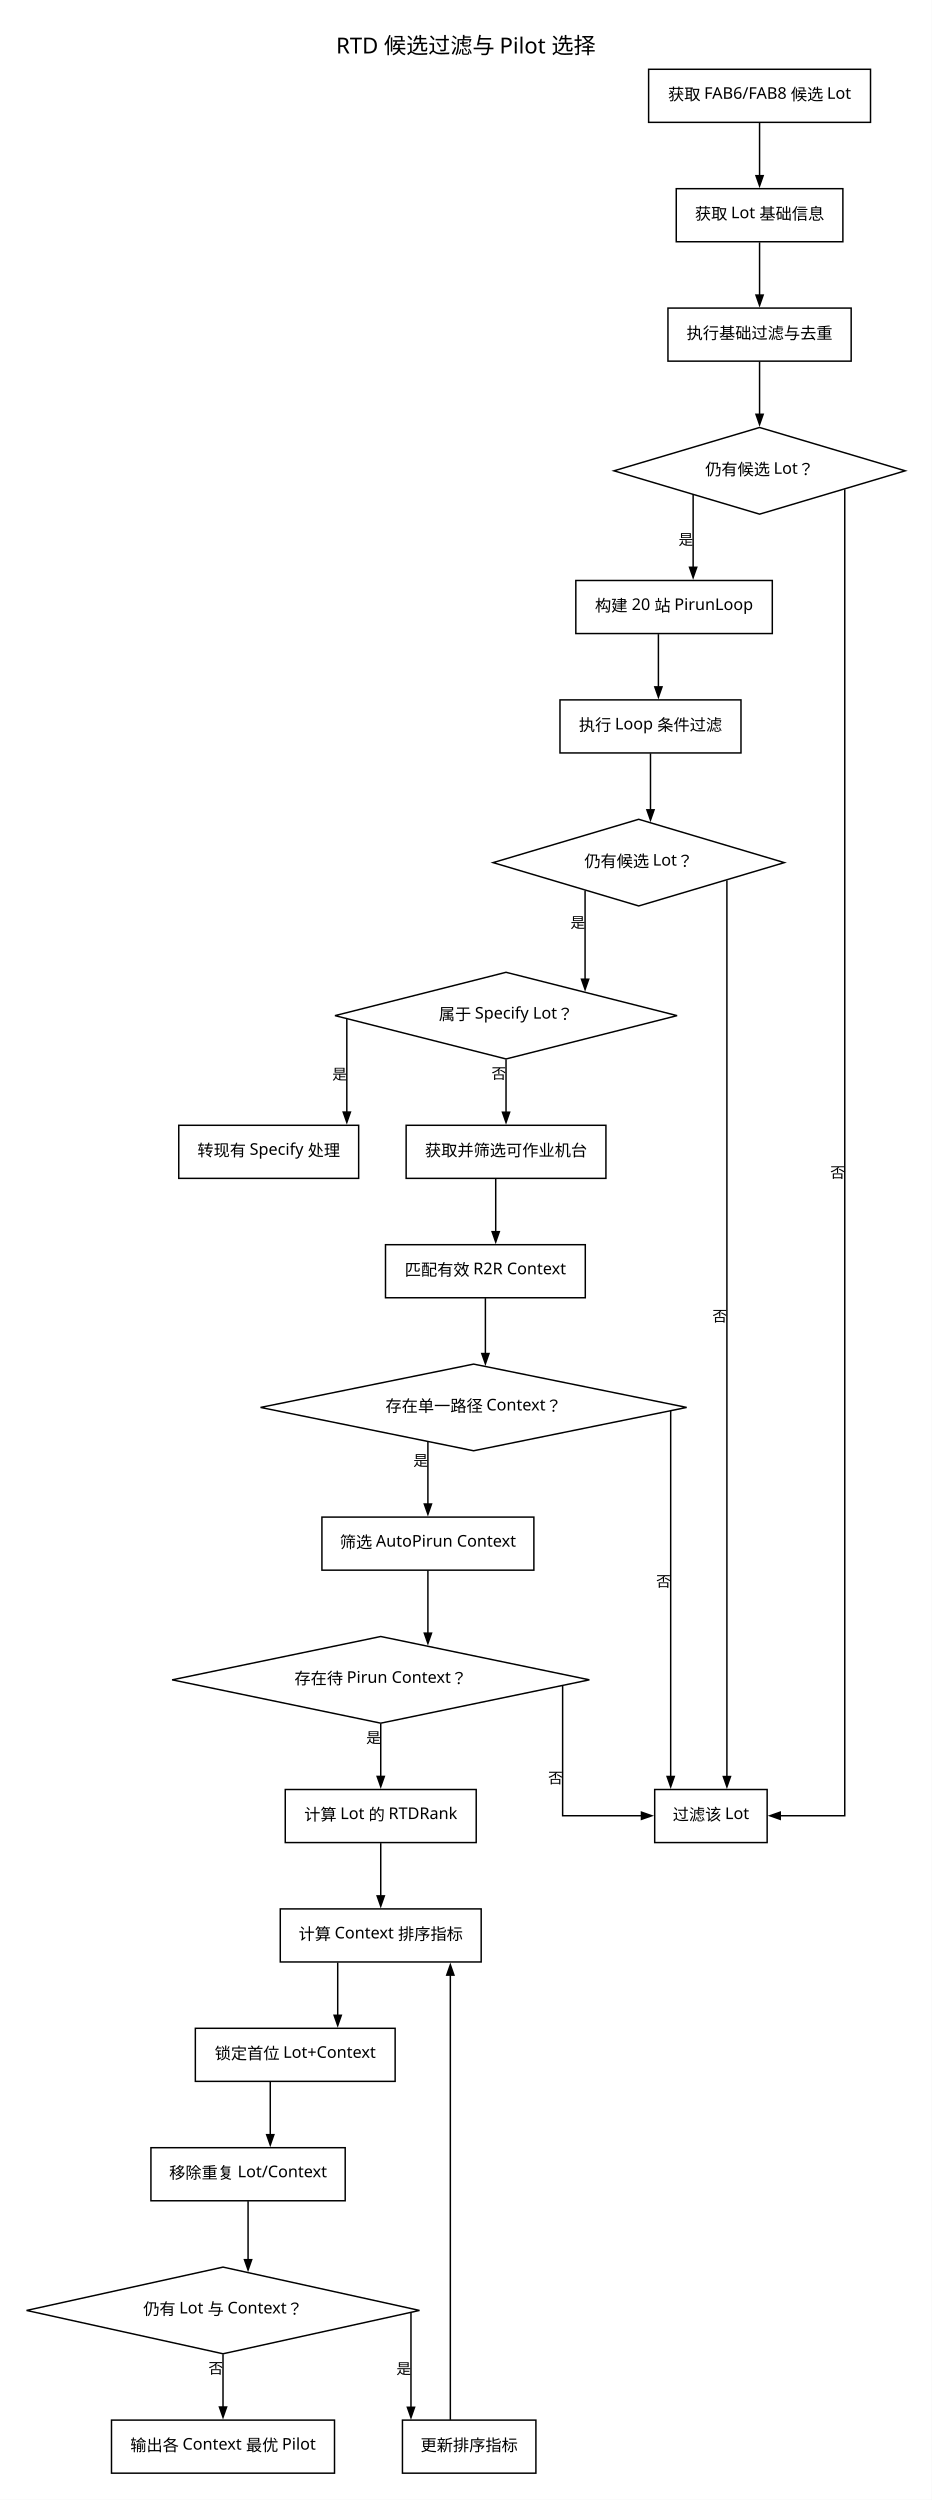
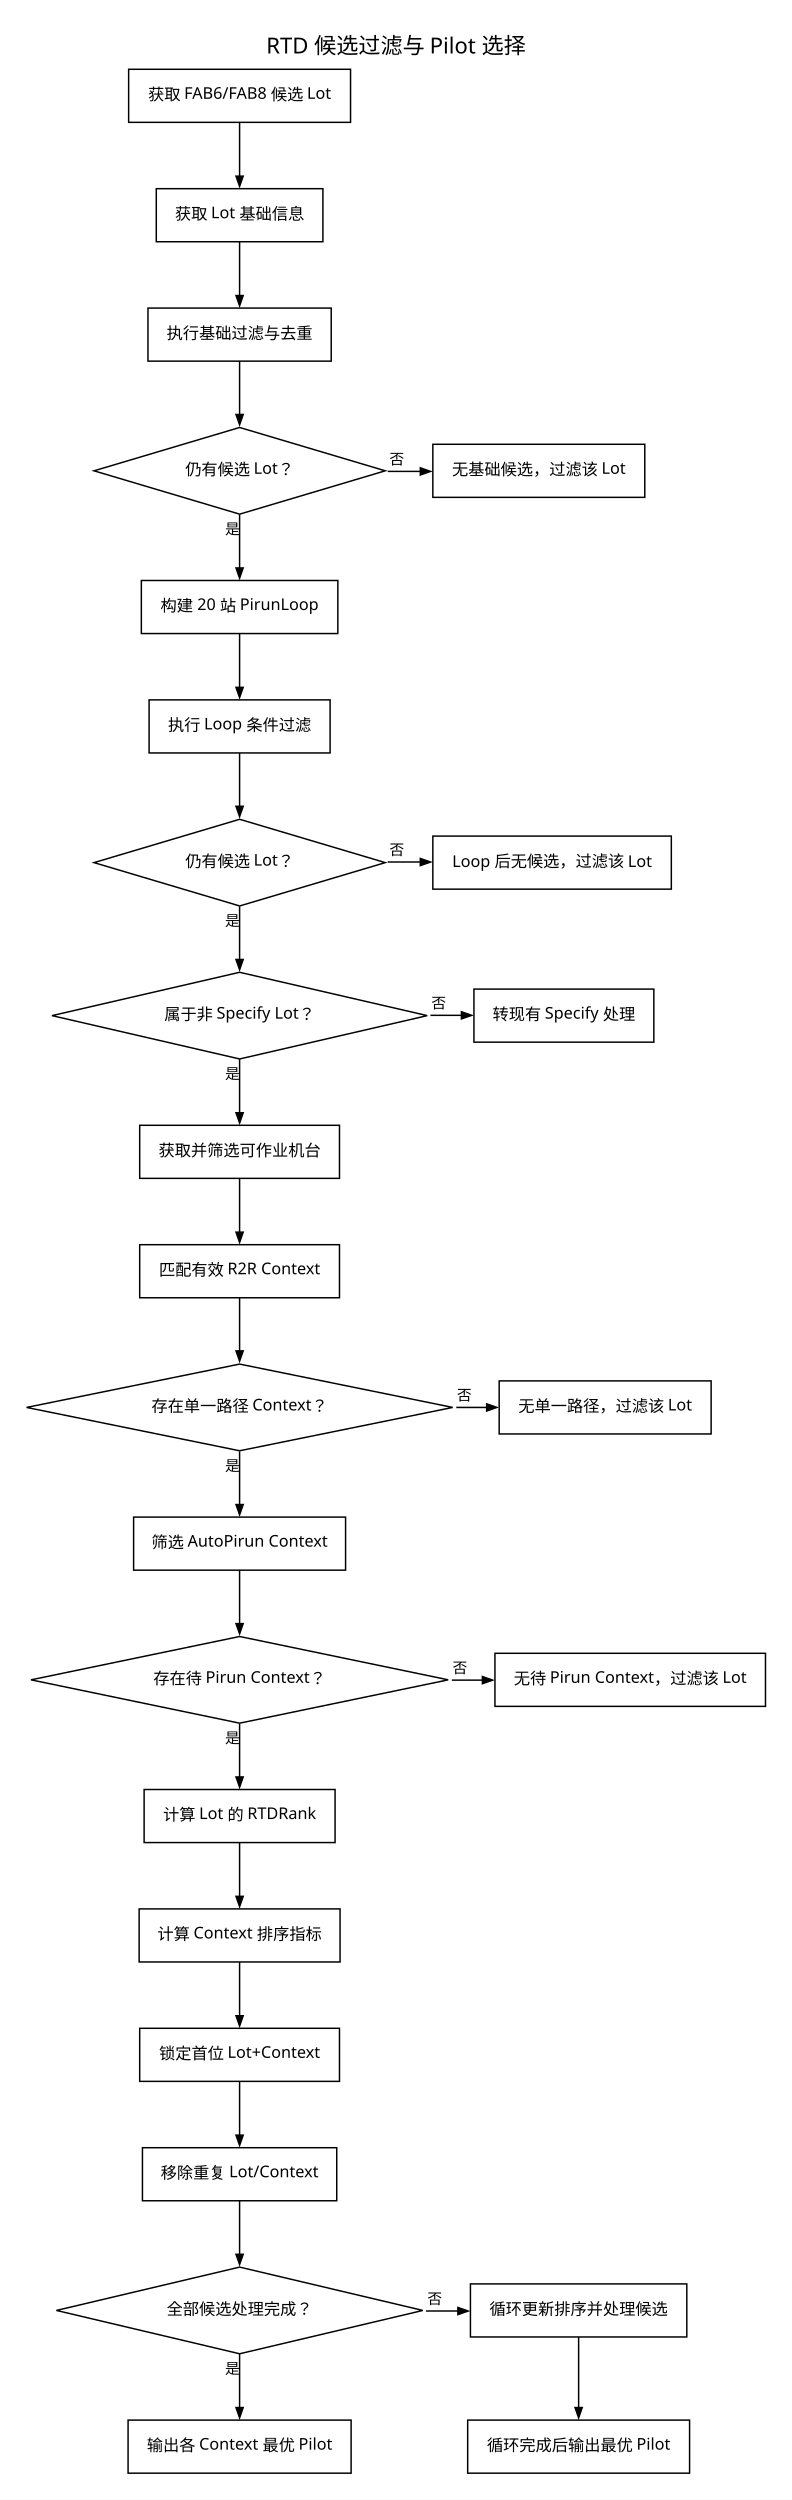
- <svg xmlns="http://www.w3.org/2000/svg" width="632pt" height="1696pt" viewBox="0.00 0.00 632.00 1696.00">
+ <svg xmlns="http://www.w3.org/2000/svg" width="537pt" height="1696pt" viewBox="0.00 0.00 537.00 1696.00">
  <g id="graph0" class="graph" transform="scale(1 1) rotate(0) translate(18 1677.8)">
-     <polygon fill="white" stroke="none" points="-18,18 -18,-1677.8 614.08,-1677.8 614.08,18 -18,18" />
-     <text xml:space="preserve" text-anchor="middle" x="298.04" y="-1641.55" font-family="Microsoft YaHei" font-size="15.00">RTD 候选过滤与 Pilot 选择</text>
+     <polygon fill="white" stroke="none" points="-18,18 -18,-1677.8 519.31,-1677.8 519.31,18 -18,18" />
+     <text xml:space="preserve" text-anchor="middle" x="250.65" y="-1641.55" font-family="Microsoft YaHei" font-size="15.00">RTD 候选过滤与 Pilot 选择</text>
    <g id="node1" class="node">
-       <polygon fill="none" stroke="black" points="572.56,-1630.8 422.02,-1630.8 422.02,-1594.8 572.56,-1594.8 572.56,-1630.8" />
-       <text xml:space="preserve" text-anchor="middle" x="497.29" y="-1609.85" font-family="Microsoft YaHei" font-size="11.00">获取 FAB6/FAB8 候选 Lot</text>
+       <polygon fill="none" stroke="black" points="219.81,-1630.8 69.27,-1630.8 69.27,-1594.8 219.81,-1594.8 219.81,-1630.8" />
+       <text xml:space="preserve" text-anchor="middle" x="144.54" y="-1609.85" font-family="Microsoft YaHei" font-size="11.00">获取 FAB6/FAB8 候选 Lot</text>
    </g>
    <g id="node2" class="node">
-       <polygon fill="none" stroke="black" points="553.81,-1549.8 440.77,-1549.8 440.77,-1513.8 553.81,-1513.8 553.81,-1549.8" />
-       <text xml:space="preserve" text-anchor="middle" x="497.29" y="-1528.85" font-family="Microsoft YaHei" font-size="11.00">获取 Lot 基础信息</text>
+       <polygon fill="none" stroke="black" points="201.06,-1549.8 88.02,-1549.8 88.02,-1513.8 201.06,-1513.8 201.06,-1549.8" />
+       <text xml:space="preserve" text-anchor="middle" x="144.54" y="-1528.85" font-family="Microsoft YaHei" font-size="11.00">获取 Lot 基础信息</text>
    </g>
    <g id="edge1" class="edge">
-       <path fill="none" stroke="black" d="M497.29,-1594.42C497.29,-1594.42 497.29,-1558.62 497.29,-1558.62" />
-       <polygon fill="black" stroke="black" points="499.74,-1558.62 497.29,-1551.62 494.84,-1558.62 499.74,-1558.62" />
+       <path fill="none" stroke="black" d="M144.54,-1594.8C144.54,-1594.8 144.54,-1558.31 144.54,-1558.31" />
+       <polygon fill="black" stroke="black" points="146.99,-1558.31 144.54,-1551.31 142.09,-1558.31 146.99,-1558.31" />
    </g>
    <g id="node3" class="node">
-       <polygon fill="none" stroke="black" points="559.43,-1468.8 435.14,-1468.8 435.14,-1432.8 559.43,-1432.8 559.43,-1468.8" />
-       <text xml:space="preserve" text-anchor="middle" x="497.29" y="-1447.85" font-family="Microsoft YaHei" font-size="11.00">执行基础过滤与去重</text>
+       <polygon fill="none" stroke="black" points="206.69,-1468.8 82.39,-1468.8 82.39,-1432.8 206.69,-1432.8 206.69,-1468.8" />
+       <text xml:space="preserve" text-anchor="middle" x="144.54" y="-1447.85" font-family="Microsoft YaHei" font-size="11.00">执行基础过滤与去重</text>
    </g>
    <g id="edge2" class="edge">
-       <path fill="none" stroke="black" d="M497.29,-1513.42C497.29,-1513.42 497.29,-1477.62 497.29,-1477.62" />
-       <polygon fill="black" stroke="black" points="499.74,-1477.62 497.29,-1470.62 494.84,-1477.62 499.74,-1477.62" />
+       <path fill="none" stroke="black" d="M144.54,-1513.8C144.54,-1513.8 144.54,-1477.31 144.54,-1477.31" />
+       <polygon fill="black" stroke="black" points="146.99,-1477.31 144.54,-1470.31 142.09,-1477.31 146.99,-1477.31" />
    </g>
    <g id="node4" class="node">
-       <polygon fill="none" stroke="black" points="497.29,-1387.8 398.5,-1358.4 497.29,-1329 596.08,-1358.4 497.29,-1387.8" />
-       <text xml:space="preserve" text-anchor="middle" x="497.29" y="-1355.45" font-family="Microsoft YaHei" font-size="11.00">仍有候选 Lot？</text>
+       <polygon fill="none" stroke="black" points="144.54,-1387.8 45.75,-1358.4 144.54,-1329 243.33,-1358.4 144.54,-1387.8" />
+       <text xml:space="preserve" text-anchor="middle" x="144.54" y="-1355.45" font-family="Microsoft YaHei" font-size="11.00">仍有候选 Lot？</text>
    </g>
    <g id="edge3" class="edge">
-       <path fill="none" stroke="black" d="M497.29,-1432.54C497.29,-1432.54 497.29,-1396.77 497.29,-1396.77" />
-       <polygon fill="black" stroke="black" points="499.74,-1396.77 497.29,-1389.77 494.84,-1396.77 499.74,-1396.77" />
+       <path fill="none" stroke="black" d="M144.54,-1432.8C144.54,-1432.8 144.54,-1396.61 144.54,-1396.61" />
+       <polygon fill="black" stroke="black" points="146.99,-1396.61 144.54,-1389.61 142.09,-1396.61 146.99,-1396.61" />
    </g>
    <g id="node5" class="node">
-       <polygon fill="none" stroke="black" points="505.93,-1284 372.64,-1284 372.64,-1248 505.93,-1248 505.93,-1284" />
-       <text xml:space="preserve" text-anchor="middle" x="439.29" y="-1263.05" font-family="Microsoft YaHei" font-size="11.00">构建 20 站 PirunLoop</text>
+       <polygon fill="none" stroke="black" points="211.19,-1284 77.89,-1284 77.89,-1248 211.19,-1248 211.19,-1284" />
+       <text xml:space="preserve" text-anchor="middle" x="144.54" y="-1263.05" font-family="Microsoft YaHei" font-size="11.00">构建 20 站 PirunLoop</text>
    </g>
    <g id="edge5" class="edge">
-       <path fill="none" stroke="black" d="M452.22,-1342.31C452.22,-1342.31 452.22,-1292.96 452.22,-1292.96" />
-       <polygon fill="black" stroke="black" points="454.67,-1292.96 452.22,-1285.96 449.77,-1292.96 454.67,-1292.96" />
-       <text xml:space="preserve" text-anchor="middle" x="447.34" y="-1308.13" font-family="Microsoft YaHei" font-size="10.00">是</text>
+       <path fill="none" stroke="black" d="M144.54,-1328.7C144.54,-1328.7 144.54,-1292.51 144.54,-1292.51" />
+       <polygon fill="black" stroke="black" points="146.99,-1292.51 144.54,-1285.51 142.09,-1292.51 146.99,-1292.51" />
+       <text xml:space="preserve" text-anchor="middle" x="139.66" y="-1315.36" font-family="Microsoft YaHei" font-size="10.00">是</text>
+     </g>
+     <g id="node23" class="node">
+       <polygon fill="none" stroke="black" points="419.43,-1376.4 275.64,-1376.4 275.64,-1340.4 419.43,-1340.4 419.43,-1376.4" />
+       <text xml:space="preserve" text-anchor="middle" x="347.54" y="-1355.45" font-family="Microsoft YaHei" font-size="11.00">无基础候选，过滤该 Lot</text>
+     </g>
+     <g id="edge4" class="edge">
+       <path fill="none" stroke="black" d="M245.02,-1358C245.02,-1358 267.13,-1358 267.13,-1358" />
+       <polygon fill="black" stroke="black" points="267.13,-1360.45 274.13,-1358 267.13,-1355.55 267.13,-1360.45" />
+       <text xml:space="preserve" text-anchor="middle" x="251.2" y="-1362.75" font-family="Microsoft YaHei" font-size="10.00">否</text>
+     </g>
+     <g id="node6" class="node">
+       <polygon fill="none" stroke="black" points="205.94,-1203 83.14,-1203 83.14,-1167 205.94,-1167 205.94,-1203" />
+       <text xml:space="preserve" text-anchor="middle" x="144.54" y="-1182.05" font-family="Microsoft YaHei" font-size="11.00">执行 Loop 条件过滤</text>
+     </g>
+     <g id="edge6" class="edge">
+       <path fill="none" stroke="black" d="M144.54,-1248C144.54,-1248 144.54,-1211.51 144.54,-1211.51" />
+       <polygon fill="black" stroke="black" points="146.99,-1211.51 144.54,-1204.51 142.09,-1211.51 146.99,-1211.51" />
+     </g>
+     <g id="node7" class="node">
+       <polygon fill="none" stroke="black" points="144.54,-1122 45.75,-1092.6 144.54,-1063.2 243.33,-1092.6 144.54,-1122" />
+       <text xml:space="preserve" text-anchor="middle" x="144.54" y="-1089.65" font-family="Microsoft YaHei" font-size="11.00">仍有候选 Lot？</text>
+     </g>
+     <g id="edge7" class="edge">
+       <path fill="none" stroke="black" d="M144.54,-1167C144.54,-1167 144.54,-1130.81 144.54,-1130.81" />
+       <polygon fill="black" stroke="black" points="146.99,-1130.81 144.54,-1123.81 142.09,-1130.81 146.99,-1130.81" />
+     </g>
+     <g id="node8" class="node">
+       <polygon fill="none" stroke="black" points="144.54,-1018.2 17.25,-988.8 144.54,-959.4 271.83,-988.8 144.54,-1018.2" />
+       <text xml:space="preserve" text-anchor="middle" x="144.54" y="-985.85" font-family="Microsoft YaHei" font-size="11.00">属于非 Specify Lot？</text>
+     </g>
+     <g id="edge9" class="edge">
+       <path fill="none" stroke="black" d="M144.54,-1062.9C144.54,-1062.9 144.54,-1026.89 144.54,-1026.89" />
+       <polygon fill="black" stroke="black" points="146.99,-1026.89 144.54,-1019.89 142.09,-1026.89 146.99,-1026.89" />
+       <text xml:space="preserve" text-anchor="middle" x="139.66" y="-1049.64" font-family="Microsoft YaHei" font-size="10.00">是</text>
+     </g>
+     <g id="node24" class="node">
+       <polygon fill="none" stroke="black" points="437.43,-1110.6 275.64,-1110.6 275.64,-1074.6 437.43,-1074.6 437.43,-1110.6" />
+       <text xml:space="preserve" text-anchor="middle" x="356.54" y="-1089.65" font-family="Microsoft YaHei" font-size="11.00">Loop 后无候选，过滤该 Lot</text>
+     </g>
+     <g id="edge8" class="edge">
+       <path fill="none" stroke="black" d="M245.02,-1093C245.02,-1093 267.13,-1093 267.13,-1093" />
+       <polygon fill="black" stroke="black" points="267.13,-1095.45 274.13,-1093 267.13,-1090.55 267.13,-1095.45" />
+       <text xml:space="preserve" text-anchor="middle" x="251.2" y="-1097.75" font-family="Microsoft YaHei" font-size="10.00">否</text>
+     </g>
+     <g id="node9" class="node">
+       <polygon fill="none" stroke="black" points="425.56,-1006.8 303.52,-1006.8 303.52,-970.8 425.56,-970.8 425.56,-1006.8" />
+       <text xml:space="preserve" text-anchor="middle" x="364.54" y="-985.85" font-family="Microsoft YaHei" font-size="11.00">转现有 Specify 处理</text>
+     </g>
+     <g id="edge10" class="edge">
+       <path fill="none" stroke="black" d="M274.01,-989C274.01,-989 295.01,-989 295.01,-989" />
+       <polygon fill="black" stroke="black" points="295.01,-991.45 302.01,-989 295.01,-986.55 295.01,-991.45" />
+       <text xml:space="preserve" text-anchor="middle" x="279.63" y="-993.75" font-family="Microsoft YaHei" font-size="10.00">否</text>
+     </g>
+     <g id="node10" class="node">
+       <polygon fill="none" stroke="black" points="212.31,-914.4 76.77,-914.4 76.77,-878.4 212.31,-878.4 212.31,-914.4" />
+       <text xml:space="preserve" text-anchor="middle" x="144.54" y="-893.45" font-family="Microsoft YaHei" font-size="11.00">获取并筛选可作业机台</text>
+     </g>
+     <g id="edge11" class="edge">
+       <path fill="none" stroke="black" d="M144.54,-959.22C144.54,-959.22 144.54,-922.91 144.54,-922.91" />
+       <polygon fill="black" stroke="black" points="146.99,-922.91 144.54,-915.91 142.09,-922.91 146.99,-922.91" />
+       <text xml:space="preserve" text-anchor="middle" x="139.66" y="-945.82" font-family="Microsoft YaHei" font-size="10.00">是</text>
+     </g>
+     <g id="node11" class="node">
+       <polygon fill="none" stroke="black" points="212.31,-833.4 76.77,-833.4 76.77,-797.4 212.31,-797.4 212.31,-833.4" />
+       <text xml:space="preserve" text-anchor="middle" x="144.54" y="-812.45" font-family="Microsoft YaHei" font-size="11.00">匹配有效 R2R Context</text>
+     </g>
+     <g id="edge12" class="edge">
+       <path fill="none" stroke="black" d="M144.54,-878.4C144.54,-878.4 144.54,-841.91 144.54,-841.91" />
+       <polygon fill="black" stroke="black" points="146.99,-841.91 144.54,-834.91 142.09,-841.91 146.99,-841.91" />
+     </g>
+     <g id="node12" class="node">
+       <polygon fill="none" stroke="black" points="144.54,-752.4 0,-723 144.54,-693.6 289.08,-723 144.54,-752.4" />
+       <text xml:space="preserve" text-anchor="middle" x="144.54" y="-720.05" font-family="Microsoft YaHei" font-size="11.00">存在单一路径 Context？</text>
+     </g>
+     <g id="edge13" class="edge">
+       <path fill="none" stroke="black" d="M144.54,-797.4C144.54,-797.4 144.54,-761.38 144.54,-761.38" />
+       <polygon fill="black" stroke="black" points="146.99,-761.38 144.54,-754.38 142.09,-761.38 146.99,-761.38" />
+     </g>
+     <g id="node13" class="node">
+       <polygon fill="none" stroke="black" points="216.44,-648.6 72.64,-648.6 72.64,-612.6 216.44,-612.6 216.44,-648.6" />
+       <text xml:space="preserve" text-anchor="middle" x="144.54" y="-627.65" font-family="Microsoft YaHei" font-size="11.00">筛选 AutoPirun Context</text>
+     </g>
+     <g id="edge15" class="edge">
+       <path fill="none" stroke="black" d="M144.54,-693.13C144.54,-693.13 144.54,-657.11 144.54,-657.11" />
+       <polygon fill="black" stroke="black" points="146.99,-657.11 144.54,-650.11 142.09,-657.11 146.99,-657.11" />
+       <text xml:space="preserve" text-anchor="middle" x="139.66" y="-679.87" font-family="Microsoft YaHei" font-size="10.00">是</text>
+     </g>
+     <g id="node25" class="node">
+       <polygon fill="none" stroke="black" points="464.43,-741 320.64,-741 320.64,-705 464.43,-705 464.43,-741" />
+       <text xml:space="preserve" text-anchor="middle" x="392.54" y="-720.05" font-family="Microsoft YaHei" font-size="11.00">无单一路径，过滤该 Lot</text>
+     </g>
+     <g id="edge14" class="edge">
+       <path fill="none" stroke="black" d="M291.56,-723C291.56,-723 312.13,-723 312.13,-723" />
+       <polygon fill="black" stroke="black" points="312.13,-725.45 319.13,-723 312.13,-720.55 312.13,-725.45" />
+       <text xml:space="preserve" text-anchor="middle" x="296.97" y="-727.75" font-family="Microsoft YaHei" font-size="10.00">否</text>
+     </g>
+     <g id="node14" class="node">
+       <polygon fill="none" stroke="black" points="144.54,-567.6 3,-538.2 144.54,-508.8 286.08,-538.2 144.54,-567.6" />
+       <text xml:space="preserve" text-anchor="middle" x="144.54" y="-535.25" font-family="Microsoft YaHei" font-size="11.00">存在待 Pirun Context？</text>
+     </g>
+     <g id="edge16" class="edge">
+       <path fill="none" stroke="black" d="M144.54,-612.6C144.54,-612.6 144.54,-576.36 144.54,-576.36" />
+       <polygon fill="black" stroke="black" points="146.99,-576.36 144.54,-569.36 142.09,-576.36 146.99,-576.36" />
+     </g>
+     <g id="node15" class="node">
+       <polygon fill="none" stroke="black" points="209.31,-463.8 79.77,-463.8 79.77,-427.8 209.31,-427.8 209.31,-463.8" />
+       <text xml:space="preserve" text-anchor="middle" x="144.54" y="-442.85" font-family="Microsoft YaHei" font-size="11.00">计算 Lot 的 RTDRank</text>
+     </g>
+     <g id="edge18" class="edge">
+       <path fill="none" stroke="black" d="M144.54,-508.56C144.54,-508.56 144.54,-472.31 144.54,-472.31" />
+       <polygon fill="black" stroke="black" points="146.99,-472.31 144.54,-465.31 142.09,-472.31 146.99,-472.31" />
+       <text xml:space="preserve" text-anchor="middle" x="139.66" y="-495.19" font-family="Microsoft YaHei" font-size="10.00">是</text>
+     </g>
+     <g id="node26" class="node">
+       <polygon fill="none" stroke="black" points="501.31,-556.2 317.77,-556.2 317.77,-520.2 501.31,-520.2 501.31,-556.2" />
+       <text xml:space="preserve" text-anchor="middle" x="409.54" y="-535.25" font-family="Microsoft YaHei" font-size="11.00">无待 Pirun Context，过滤该 Lot</text>
+     </g>
+     <g id="edge17" class="edge">
+       <path fill="none" stroke="black" d="M288.5,-538C288.5,-538 309.26,-538 309.26,-538" />
+       <polygon fill="black" stroke="black" points="309.26,-540.45 316.26,-538 309.26,-535.55 309.26,-540.45" />
+       <text xml:space="preserve" text-anchor="middle" x="294.01" y="-542.75" font-family="Microsoft YaHei" font-size="10.00">否</text>
+     </g>
+     <g id="node16" class="node">
+       <polygon fill="none" stroke="black" points="212.69,-382.8 76.39,-382.8 76.39,-346.8 212.69,-346.8 212.69,-382.8" />
+       <text xml:space="preserve" text-anchor="middle" x="144.54" y="-361.85" font-family="Microsoft YaHei" font-size="11.00">计算 Context 排序指标</text>
+     </g>
+     <g id="edge19" class="edge">
+       <path fill="none" stroke="black" d="M144.54,-427.8C144.54,-427.8 144.54,-391.31 144.54,-391.31" />
+       <polygon fill="black" stroke="black" points="146.99,-391.31 144.54,-384.31 142.09,-391.31 146.99,-391.31" />
+     </g>
+     <g id="node17" class="node">
+       <polygon fill="none" stroke="black" points="212.31,-301.8 76.77,-301.8 76.77,-265.8 212.31,-265.8 212.31,-301.8" />
+       <text xml:space="preserve" text-anchor="middle" x="144.54" y="-280.85" font-family="Microsoft YaHei" font-size="11.00">锁定首位 Lot+Context</text>
+     </g>
+     <g id="edge20" class="edge">
+       <path fill="none" stroke="black" d="M144.54,-346.8C144.54,-346.8 144.54,-310.31 144.54,-310.31" />
+       <polygon fill="black" stroke="black" points="146.99,-310.31 144.54,-303.31 142.09,-310.31 146.99,-310.31" />
+     </g>
+     <g id="node18" class="node">
+       <polygon fill="none" stroke="black" points="210.44,-220.8 78.64,-220.8 78.64,-184.8 210.44,-184.8 210.44,-220.8" />
+       <text xml:space="preserve" text-anchor="middle" x="144.54" y="-199.85" font-family="Microsoft YaHei" font-size="11.00">移除重复 Lot/Context</text>
+     </g>
+     <g id="edge21" class="edge">
+       <path fill="none" stroke="black" d="M144.54,-265.8C144.54,-265.8 144.54,-229.31 144.54,-229.31" />
+       <polygon fill="black" stroke="black" points="146.99,-229.31 144.54,-222.31 142.09,-229.31 146.99,-229.31" />
+     </g>
+     <g id="node19" class="node">
+       <polygon fill="none" stroke="black" points="144.54,-139.8 20.25,-110.4 144.54,-81 268.83,-110.4 144.54,-139.8" />
+       <text xml:space="preserve" text-anchor="middle" x="144.54" y="-107.45" font-family="Microsoft YaHei" font-size="11.00">全部候选处理完成？</text>
+     </g>
+     <g id="edge22" class="edge">
+       <path fill="none" stroke="black" d="M144.54,-184.8C144.54,-184.8 144.54,-148.52 144.54,-148.52" />
+       <polygon fill="black" stroke="black" points="146.99,-148.52 144.54,-141.52 142.09,-148.52 146.99,-148.52" />
+     </g>
+     <g id="node20" class="node">
+       <polygon fill="none" stroke="black" points="447.93,-128.4 301.14,-128.4 301.14,-92.4 447.93,-92.4 447.93,-128.4" />
+       <text xml:space="preserve" text-anchor="middle" x="374.54" y="-107.45" font-family="Microsoft YaHei" font-size="11.00">循环更新排序并处理候选</text>
+     </g>
+     <g id="edge24" class="edge">
+       <path fill="none" stroke="black" d="M270.96,-110C270.96,-110 292.63,-110 292.63,-110" />
+       <polygon fill="black" stroke="black" points="292.63,-112.45 299.63,-110 292.63,-107.55 292.63,-112.45" />
+       <text xml:space="preserve" text-anchor="middle" x="276.92" y="-114.75" font-family="Microsoft YaHei" font-size="10.00">否</text>
+     </g>
+     <g id="node21" class="node">
+       <polygon fill="none" stroke="black" points="220.19,-36 68.89,-36 68.89,0 220.19,0 220.19,-36" />
+       <text xml:space="preserve" text-anchor="middle" x="144.54" y="-15.05" font-family="Microsoft YaHei" font-size="11.00">输出各 Context 最优 Pilot</text>
+     </g>
+     <g id="edge23" class="edge">
+       <path fill="none" stroke="black" d="M144.54,-80.79C144.54,-80.79 144.54,-44.51 144.54,-44.51" />
+       <polygon fill="black" stroke="black" points="146.99,-44.51 144.54,-37.51 142.09,-44.51 146.99,-44.51" />
+       <text xml:space="preserve" text-anchor="middle" x="139.66" y="-67.4" font-family="Microsoft YaHei" font-size="10.00">是</text>
    </g>
    <g id="node22" class="node">
-       <polygon fill="none" stroke="black" points="502.43,-463.8 426.14,-463.8 426.14,-427.8 502.43,-427.8 502.43,-463.8" />
-       <text xml:space="preserve" text-anchor="middle" x="464.29" y="-442.85" font-family="Microsoft YaHei" font-size="11.00">过滤该 Lot</text>
-     </g>
-     <g id="edge4" class="edge">
-       <path fill="none" stroke="black" d="M555.08,-1345.85C555.08,-1236.26 555.08,-446 555.08,-446 555.08,-446 511.31,-446 511.31,-446" />
-       <polygon fill="black" stroke="black" points="511.31,-443.55 504.31,-446 511.31,-448.45 511.31,-443.55" />
-       <text xml:space="preserve" text-anchor="middle" x="550.2" y="-878.79" font-family="Microsoft YaHei" font-size="10.00">否</text>
-     </g>
-     <g id="node6" class="node">
-       <polygon fill="none" stroke="black" points="484.68,-1203 361.89,-1203 361.89,-1167 484.68,-1167 484.68,-1203" />
-       <text xml:space="preserve" text-anchor="middle" x="423.29" y="-1182.05" font-family="Microsoft YaHei" font-size="11.00">执行 Loop 条件过滤</text>
-     </g>
-     <g id="edge6" class="edge">
-       <path fill="none" stroke="black" d="M428.66,-1247.62C428.66,-1247.62 428.66,-1211.82 428.66,-1211.82" />
-       <polygon fill="black" stroke="black" points="431.12,-1211.82 428.67,-1204.82 426.22,-1211.82 431.12,-1211.82" />
-     </g>
-     <g id="node7" class="node">
-       <polygon fill="none" stroke="black" points="415.29,-1122 316.5,-1092.6 415.29,-1063.2 514.08,-1092.6 415.29,-1122" />
-       <text xml:space="preserve" text-anchor="middle" x="415.29" y="-1089.65" font-family="Microsoft YaHei" font-size="11.00">仍有候选 Lot？</text>
-     </g>
-     <g id="edge7" class="edge">
-       <path fill="none" stroke="black" d="M423.29,-1166.74C423.29,-1166.74 423.29,-1128.44 423.29,-1128.44" />
-       <polygon fill="black" stroke="black" points="425.74,-1128.44 423.29,-1121.44 420.84,-1128.44 425.74,-1128.44" />
-     </g>
-     <g id="node8" class="node">
-       <polygon fill="none" stroke="black" points="325.29,-1018.2 209.25,-988.8 325.29,-959.4 441.33,-988.8 325.29,-1018.2" />
-       <text xml:space="preserve" text-anchor="middle" x="325.29" y="-985.85" font-family="Microsoft YaHei" font-size="11.00">属于 Specify Lot？</text>
-     </g>
-     <g id="edge9" class="edge">
-       <path fill="none" stroke="black" d="M378.91,-1073.56C378.91,-1073.56 378.91,-1013.5 378.91,-1013.5" />
-       <polygon fill="black" stroke="black" points="381.37,-1013.5 378.92,-1006.5 376.47,-1013.5 381.37,-1013.5" />
-       <text xml:space="preserve" text-anchor="middle" x="374.04" y="-1048.28" font-family="Microsoft YaHei" font-size="10.00">是</text>
-     </g>
-     <g id="edge8" class="edge">
-       <path fill="none" stroke="black" d="M475.13,-1080.54C475.13,-1080.54 475.13,-472.6 475.13,-472.6" />
-       <polygon fill="black" stroke="black" points="477.58,-472.6 475.13,-465.6 472.68,-472.6 477.58,-472.6" />
-       <text xml:space="preserve" text-anchor="middle" x="470.26" y="-781.32" font-family="Microsoft YaHei" font-size="10.00">否</text>
-     </g>
-     <g id="node9" class="node">
-       <polygon fill="none" stroke="black" points="225.31,-914.4 103.27,-914.4 103.27,-878.4 225.31,-878.4 225.31,-914.4" />
-       <text xml:space="preserve" text-anchor="middle" x="164.29" y="-893.45" font-family="Microsoft YaHei" font-size="11.00">转现有 Specify 处理</text>
-     </g>
-     <g id="edge10" class="edge">
-       <path fill="none" stroke="black" d="M217.28,-986.52C217.28,-986.52 217.28,-923.35 217.28,-923.35" />
-       <polygon fill="black" stroke="black" points="219.73,-923.35 217.28,-916.35 214.83,-923.35 219.73,-923.35" />
-       <text xml:space="preserve" text-anchor="middle" x="212.4" y="-945.43" font-family="Microsoft YaHei" font-size="10.00">是</text>
-     </g>
-     <g id="node10" class="node">
-       <polygon fill="none" stroke="black" points="393.06,-914.4 257.52,-914.4 257.52,-878.4 393.06,-878.4 393.06,-914.4" />
-       <text xml:space="preserve" text-anchor="middle" x="325.29" y="-893.45" font-family="Microsoft YaHei" font-size="11.00">获取并筛选可作业机台</text>
-     </g>
-     <g id="edge11" class="edge">
-       <path fill="none" stroke="black" d="M325.29,-959.06C325.29,-959.06 325.29,-923.3 325.29,-923.3" />
-       <polygon fill="black" stroke="black" points="327.74,-923.3 325.29,-916.3 322.84,-923.3 327.74,-923.3" />
-       <text xml:space="preserve" text-anchor="middle" x="320.41" y="-945.93" font-family="Microsoft YaHei" font-size="10.00">否</text>
-     </g>
-     <g id="node11" class="node">
-       <polygon fill="none" stroke="black" points="379.06,-833.4 243.52,-833.4 243.52,-797.4 379.06,-797.4 379.06,-833.4" />
-       <text xml:space="preserve" text-anchor="middle" x="311.29" y="-812.45" font-family="Microsoft YaHei" font-size="11.00">匹配有效 R2R Context</text>
-     </g>
-     <g id="edge12" class="edge">
-       <path fill="none" stroke="black" d="M318.29,-878.02C318.29,-878.02 318.29,-842.22 318.29,-842.22" />
-       <polygon fill="black" stroke="black" points="320.74,-842.22 318.29,-835.22 315.84,-842.22 320.74,-842.22" />
-     </g>
-     <g id="node12" class="node">
-       <polygon fill="none" stroke="black" points="303.29,-752.4 158.75,-723 303.29,-693.6 447.83,-723 303.29,-752.4" />
-       <text xml:space="preserve" text-anchor="middle" x="303.29" y="-720.05" font-family="Microsoft YaHei" font-size="11.00">存在单一路径 Context？</text>
-     </g>
-     <g id="edge13" class="edge">
-       <path fill="none" stroke="black" d="M311.29,-797.14C311.29,-797.14 311.29,-759.56 311.29,-759.56" />
-       <polygon fill="black" stroke="black" points="313.74,-759.56 311.29,-752.56 308.84,-759.56 313.74,-759.56" />
-     </g>
-     <g id="node13" class="node">
-       <polygon fill="none" stroke="black" points="344.18,-648.6 200.39,-648.6 200.39,-612.6 344.18,-612.6 344.18,-648.6" />
-       <text xml:space="preserve" text-anchor="middle" x="272.29" y="-627.65" font-family="Microsoft YaHei" font-size="11.00">筛选 AutoPirun Context</text>
-     </g>
-     <g id="edge15" class="edge">
-       <path fill="none" stroke="black" d="M272.29,-699.68C272.29,-699.68 272.29,-657.47 272.29,-657.47" />
-       <polygon fill="black" stroke="black" points="274.74,-657.47 272.29,-650.47 269.84,-657.47 274.74,-657.47" />
-       <text xml:space="preserve" text-anchor="middle" x="267.41" y="-683.33" font-family="Microsoft YaHei" font-size="10.00">是</text>
-     </g>
-     <g id="edge14" class="edge">
-       <path fill="none" stroke="black" d="M436.99,-720.6C436.99,-720.6 436.99,-472.65 436.99,-472.65" />
-       <polygon fill="black" stroke="black" points="439.44,-472.65 436.99,-465.65 434.54,-472.65 439.44,-472.65" />
-       <text xml:space="preserve" text-anchor="middle" x="432.11" y="-601.38" font-family="Microsoft YaHei" font-size="10.00">否</text>
-     </g>
-     <g id="node14" class="node">
-       <polygon fill="none" stroke="black" points="240.29,-567.6 98.75,-538.2 240.29,-508.8 381.83,-538.2 240.29,-567.6" />
-       <text xml:space="preserve" text-anchor="middle" x="240.29" y="-535.25" font-family="Microsoft YaHei" font-size="11.00">存在待 Pirun Context？</text>
-     </g>
-     <g id="edge16" class="edge">
-       <path fill="none" stroke="black" d="M272.29,-612.34C272.29,-612.34 272.29,-569.86 272.29,-569.86" />
-       <polygon fill="black" stroke="black" points="274.74,-569.86 272.29,-562.86 269.84,-569.86 274.74,-569.86" />
-     </g>
-     <g id="node15" class="node">
-       <polygon fill="none" stroke="black" points="305.06,-463.8 175.52,-463.8 175.52,-427.8 305.06,-427.8 305.06,-463.8" />
-       <text xml:space="preserve" text-anchor="middle" x="240.29" y="-442.85" font-family="Microsoft YaHei" font-size="11.00">计算 Lot 的 RTDRank</text>
-     </g>
-     <g id="edge18" class="edge">
-       <path fill="none" stroke="black" d="M240.29,-508.46C240.29,-508.46 240.29,-472.7 240.29,-472.7" />
-       <polygon fill="black" stroke="black" points="242.74,-472.7 240.29,-465.7 237.84,-472.7 242.74,-472.7" />
-       <text xml:space="preserve" text-anchor="middle" x="235.41" y="-495.33" font-family="Microsoft YaHei" font-size="10.00">是</text>
-     </g>
-     <g id="edge17" class="edge">
-       <path fill="none" stroke="black" d="M363.69,-534C363.69,-515.96 363.69,-446 363.69,-446 363.69,-446 417.17,-446 417.17,-446" />
-       <polygon fill="black" stroke="black" points="417.17,-448.45 424.17,-446 417.17,-443.55 417.17,-448.45" />
-       <text xml:space="preserve" text-anchor="middle" x="358.82" y="-468.01" font-family="Microsoft YaHei" font-size="10.00">否</text>
-     </g>
-     <g id="node16" class="node">
-       <polygon fill="none" stroke="black" points="308.43,-382.8 172.14,-382.8 172.14,-346.8 308.43,-346.8 308.43,-382.8" />
-       <text xml:space="preserve" text-anchor="middle" x="240.29" y="-361.85" font-family="Microsoft YaHei" font-size="11.00">计算 Context 排序指标</text>
-     </g>
-     <g id="edge19" class="edge">
-       <path fill="none" stroke="black" d="M240.29,-427.42C240.29,-427.42 240.29,-391.62 240.29,-391.62" />
-       <polygon fill="black" stroke="black" points="242.74,-391.62 240.29,-384.62 237.84,-391.62 242.74,-391.62" />
-     </g>
-     <g id="node17" class="node">
-       <polygon fill="none" stroke="black" points="250.06,-301.8 114.52,-301.8 114.52,-265.8 250.06,-265.8 250.06,-301.8" />
-       <text xml:space="preserve" text-anchor="middle" x="182.29" y="-280.85" font-family="Microsoft YaHei" font-size="11.00">锁定首位 Lot+Context</text>
-     </g>
-     <g id="edge20" class="edge">
-       <path fill="none" stroke="black" d="M211.1,-346.42C211.1,-346.42 211.1,-310.62 211.1,-310.62" />
-       <polygon fill="black" stroke="black" points="213.55,-310.62 211.1,-303.62 208.65,-310.62 213.55,-310.62" />
-     </g>
-     <g id="node18" class="node">
-       <polygon fill="none" stroke="black" points="216.18,-220.8 84.39,-220.8 84.39,-184.8 216.18,-184.8 216.18,-220.8" />
-       <text xml:space="preserve" text-anchor="middle" x="150.29" y="-199.85" font-family="Microsoft YaHei" font-size="11.00">移除重复 Lot/Context</text>
-     </g>
-     <g id="edge21" class="edge">
-       <path fill="none" stroke="black" d="M165.35,-265.42C165.35,-265.42 165.35,-229.62 165.35,-229.62" />
-       <polygon fill="black" stroke="black" points="167.8,-229.62 165.35,-222.62 162.9,-229.62 167.8,-229.62" />
-     </g>
-     <g id="node19" class="node">
-       <polygon fill="none" stroke="black" points="133.29,-139.8 0,-110.4 133.29,-81 266.58,-110.4 133.29,-139.8" />
-       <text xml:space="preserve" text-anchor="middle" x="133.29" y="-107.45" font-family="Microsoft YaHei" font-size="11.00">仍有 Lot 与 Context？</text>
-     </g>
-     <g id="edge22" class="edge">
-       <path fill="none" stroke="black" d="M150.29,-184.54C150.29,-184.54 150.29,-144.83 150.29,-144.83" />
-       <polygon fill="black" stroke="black" points="152.74,-144.83 150.29,-137.83 147.84,-144.83 152.74,-144.83" />
-     </g>
-     <g id="node20" class="node">
-       <polygon fill="none" stroke="black" points="345.56,-36 255.02,-36 255.02,0 345.56,0 345.56,-36" />
-       <text xml:space="preserve" text-anchor="middle" x="300.29" y="-15.05" font-family="Microsoft YaHei" font-size="11.00">更新排序指标</text>
-     </g>
-     <g id="edge24" class="edge">
-       <path fill="none" stroke="black" d="M260.8,-108.8C260.8,-108.8 260.8,-44.69 260.8,-44.69" />
-       <polygon fill="black" stroke="black" points="263.25,-44.69 260.8,-37.69 258.35,-44.69 263.25,-44.69" />
-       <text xml:space="preserve" text-anchor="middle" x="255.92" y="-67.24" font-family="Microsoft YaHei" font-size="10.00">是</text>
-     </g>
-     <g id="node21" class="node">
-       <polygon fill="none" stroke="black" points="208.93,-36 57.64,-36 57.64,0 208.93,0 208.93,-36" />
-       <text xml:space="preserve" text-anchor="middle" x="133.29" y="-15.05" font-family="Microsoft YaHei" font-size="11.00">输出各 Context 最优 Pilot</text>
-     </g>
-     <g id="edge23" class="edge">
-       <path fill="none" stroke="black" d="M133.29,-80.66C133.29,-80.66 133.29,-44.9 133.29,-44.9" />
-       <polygon fill="black" stroke="black" points="135.74,-44.9 133.29,-37.9 130.84,-44.9 135.74,-44.9" />
-       <text xml:space="preserve" text-anchor="middle" x="128.41" y="-67.53" font-family="Microsoft YaHei" font-size="10.00">否</text>
+       <polygon fill="none" stroke="black" points="449.81,-36 299.27,-36 299.27,0 449.81,0 449.81,-36" />
+       <text xml:space="preserve" text-anchor="middle" x="374.54" y="-15.05" font-family="Microsoft YaHei" font-size="11.00">循环完成后输出最优 Pilot</text>
    </g>
    <g id="edge25" class="edge">
-       <path fill="none" stroke="black" d="M287.51,-36.16C287.51,-36.16 287.51,-337.89 287.51,-337.89" />
-       <polygon fill="black" stroke="black" points="285.06,-337.89 287.51,-344.89 289.96,-337.89 285.06,-337.89" />
+       <path fill="none" stroke="black" d="M374.54,-92.4C374.54,-92.4 374.54,-44.51 374.54,-44.51" />
+       <polygon fill="black" stroke="black" points="376.99,-44.51 374.54,-37.51 372.09,-44.51 376.99,-44.51" />
    </g>
  </g>
</svg>
